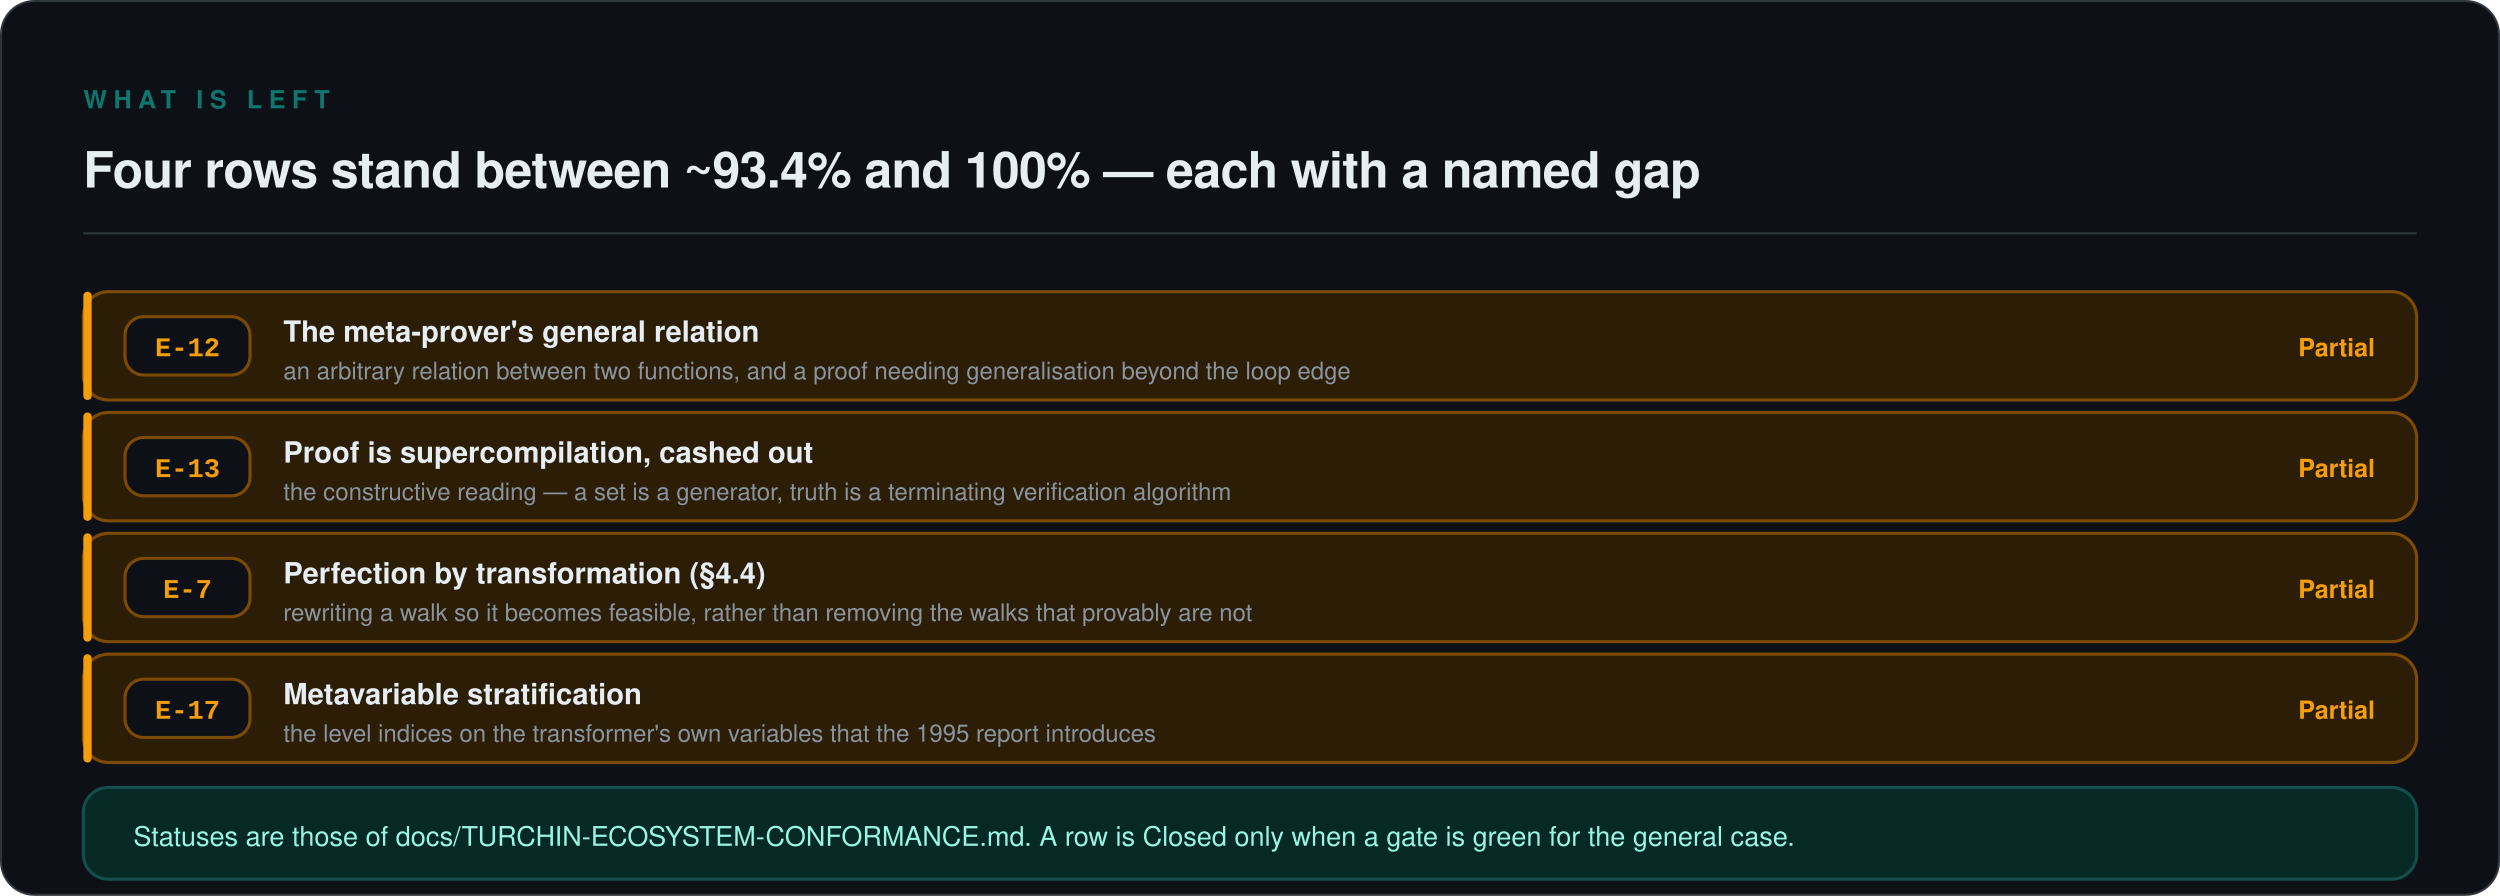
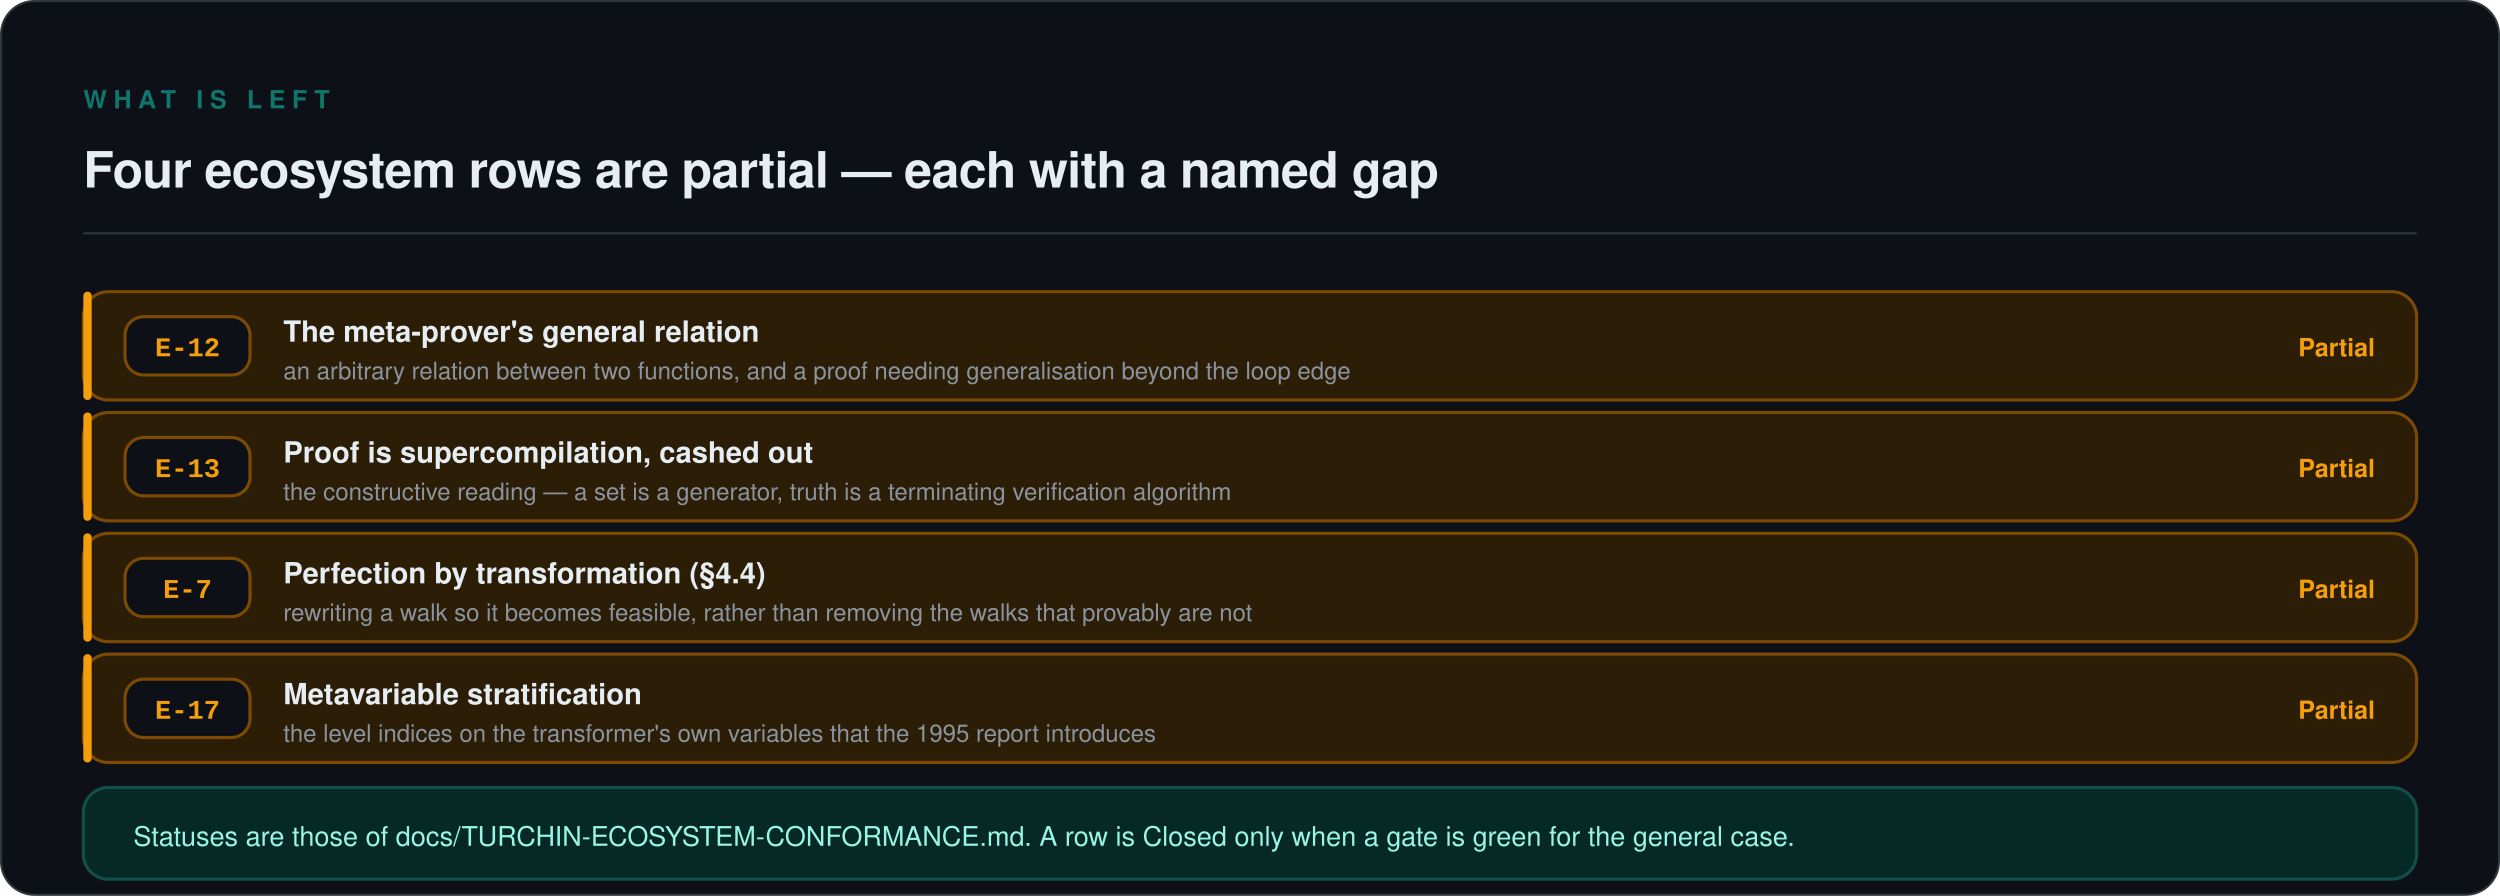
<svg xmlns="http://www.w3.org/2000/svg" viewBox="0 0 1200 430" width="1200" height="430" role="img" aria-labelledby="t d">
  <rect x="0.5" y="0.5" width="1199" height="429" rx="16" fill="#0D1117" stroke="#30363D" stroke-width="1" />
  <text x="40" y="52" font-family="ui-sans-serif, -apple-system, 'Segoe UI', Helvetica, Arial, sans-serif" font-size="12" font-weight="600" letter-spacing="3.2" fill="#0F766E">WHAT IS LEFT</text>
-   <text x="40" y="90" font-family="ui-sans-serif, -apple-system, 'Segoe UI', Helvetica, Arial, sans-serif" font-size="24" font-weight="600" letter-spacing="-0.3" fill="#E6EDF3">Four rows stand between ~93.4% and 100% — each with a named gap</text>
+   <text x="40" y="90" font-family="ui-sans-serif, -apple-system, 'Segoe UI', Helvetica, Arial, sans-serif" font-size="24" font-weight="600" letter-spacing="-0.3" fill="#E6EDF3">Four ecosystem rows are partial — each with a named gap</text>
  <line x1="40" y1="112" x2="1160" y2="112" stroke="#30363D" stroke-width="1" />
  <rect x="40" y="140" width="1120" height="52" rx="12" fill="#2B1D06" stroke="#7C4A03" stroke-width="1.5" />
  <rect x="40" y="140" width="4" height="52" rx="2" fill="#F59E0B" />
  <rect x="60" y="152" width="60" height="28" rx="9" fill="#0D1117" stroke="#7C4A03" stroke-width="1.5" />
  <text x="90" y="171" font-family="ui-monospace, SFMono-Regular, 'SF Mono', Menlo, Consolas, 'Liberation Mono', monospace" font-size="13" font-weight="600" text-anchor="middle" fill="#F59E0B">E-12</text>
  <text x="136" y="164" font-family="ui-sans-serif, -apple-system, 'Segoe UI', Helvetica, Arial, sans-serif" font-size="14" font-weight="600" fill="#E6EDF3">The meta-prover's general relation</text>
  <text x="136" y="182" font-family="ui-sans-serif, -apple-system, 'Segoe UI', Helvetica, Arial, sans-serif" font-size="11.5" fill="#8B949E">an arbitrary relation between two functions, and a proof needing generalisation beyond the loop edge</text>
  <text x="1140" y="171" font-family="ui-sans-serif, -apple-system, 'Segoe UI', Helvetica, Arial, sans-serif" font-size="12" font-weight="600" text-anchor="end" fill="#F59E0B">Partial</text>
  <rect x="40" y="198" width="1120" height="52" rx="12" fill="#2B1D06" stroke="#7C4A03" stroke-width="1.5" />
  <rect x="40" y="198" width="4" height="52" rx="2" fill="#F59E0B" />
  <rect x="60" y="210" width="60" height="28" rx="9" fill="#0D1117" stroke="#7C4A03" stroke-width="1.5" />
  <text x="90" y="229" font-family="ui-monospace, SFMono-Regular, 'SF Mono', Menlo, Consolas, 'Liberation Mono', monospace" font-size="13" font-weight="600" text-anchor="middle" fill="#F59E0B">E-13</text>
  <text x="136" y="222" font-family="ui-sans-serif, -apple-system, 'Segoe UI', Helvetica, Arial, sans-serif" font-size="14" font-weight="600" fill="#E6EDF3">Proof is supercompilation, cashed out</text>
  <text x="136" y="240" font-family="ui-sans-serif, -apple-system, 'Segoe UI', Helvetica, Arial, sans-serif" font-size="11.5" fill="#8B949E">the constructive reading — a set is a generator, truth is a terminating verification algorithm</text>
  <text x="1140" y="229" font-family="ui-sans-serif, -apple-system, 'Segoe UI', Helvetica, Arial, sans-serif" font-size="12" font-weight="600" text-anchor="end" fill="#F59E0B">Partial</text>
  <rect x="40" y="256" width="1120" height="52" rx="12" fill="#2B1D06" stroke="#7C4A03" stroke-width="1.5" />
  <rect x="40" y="256" width="4" height="52" rx="2" fill="#F59E0B" />
  <rect x="60" y="268" width="60" height="28" rx="9" fill="#0D1117" stroke="#7C4A03" stroke-width="1.5" />
  <text x="90" y="287" font-family="ui-monospace, SFMono-Regular, 'SF Mono', Menlo, Consolas, 'Liberation Mono', monospace" font-size="13" font-weight="600" text-anchor="middle" fill="#F59E0B">E-7</text>
  <text x="136" y="280" font-family="ui-sans-serif, -apple-system, 'Segoe UI', Helvetica, Arial, sans-serif" font-size="14" font-weight="600" fill="#E6EDF3">Perfection by transformation (§4.4)</text>
  <text x="136" y="298" font-family="ui-sans-serif, -apple-system, 'Segoe UI', Helvetica, Arial, sans-serif" font-size="11.5" fill="#8B949E">rewriting a walk so it becomes feasible, rather than removing the walks that provably are not</text>
  <text x="1140" y="287" font-family="ui-sans-serif, -apple-system, 'Segoe UI', Helvetica, Arial, sans-serif" font-size="12" font-weight="600" text-anchor="end" fill="#F59E0B">Partial</text>
  <rect x="40" y="314" width="1120" height="52" rx="12" fill="#2B1D06" stroke="#7C4A03" stroke-width="1.5" />
  <rect x="40" y="314" width="4" height="52" rx="2" fill="#F59E0B" />
  <rect x="60" y="326" width="60" height="28" rx="9" fill="#0D1117" stroke="#7C4A03" stroke-width="1.5" />
  <text x="90" y="345" font-family="ui-monospace, SFMono-Regular, 'SF Mono', Menlo, Consolas, 'Liberation Mono', monospace" font-size="13" font-weight="600" text-anchor="middle" fill="#F59E0B">E-17</text>
  <text x="136" y="338" font-family="ui-sans-serif, -apple-system, 'Segoe UI', Helvetica, Arial, sans-serif" font-size="14" font-weight="600" fill="#E6EDF3">Metavariable stratification</text>
  <text x="136" y="356" font-family="ui-sans-serif, -apple-system, 'Segoe UI', Helvetica, Arial, sans-serif" font-size="11.5" fill="#8B949E">the level indices on the transformer's own variables that the 1995 report introduces</text>
  <text x="1140" y="345" font-family="ui-sans-serif, -apple-system, 'Segoe UI', Helvetica, Arial, sans-serif" font-size="12" font-weight="600" text-anchor="end" fill="#F59E0B">Partial</text>
  <rect x="40" y="378" width="1120" height="44" rx="12" fill="#062925" stroke="#134E4A" stroke-width="1.5" />
  <text x="64" y="406" font-family="ui-sans-serif, -apple-system, 'Segoe UI', Helvetica, Arial, sans-serif" font-size="13" fill="#99F6E4">Statuses are those of docs/TURCHIN-ECOSYSTEM-CONFORMANCE.md. A row is Closed only when a gate is green for the general case.</text>
</svg>
